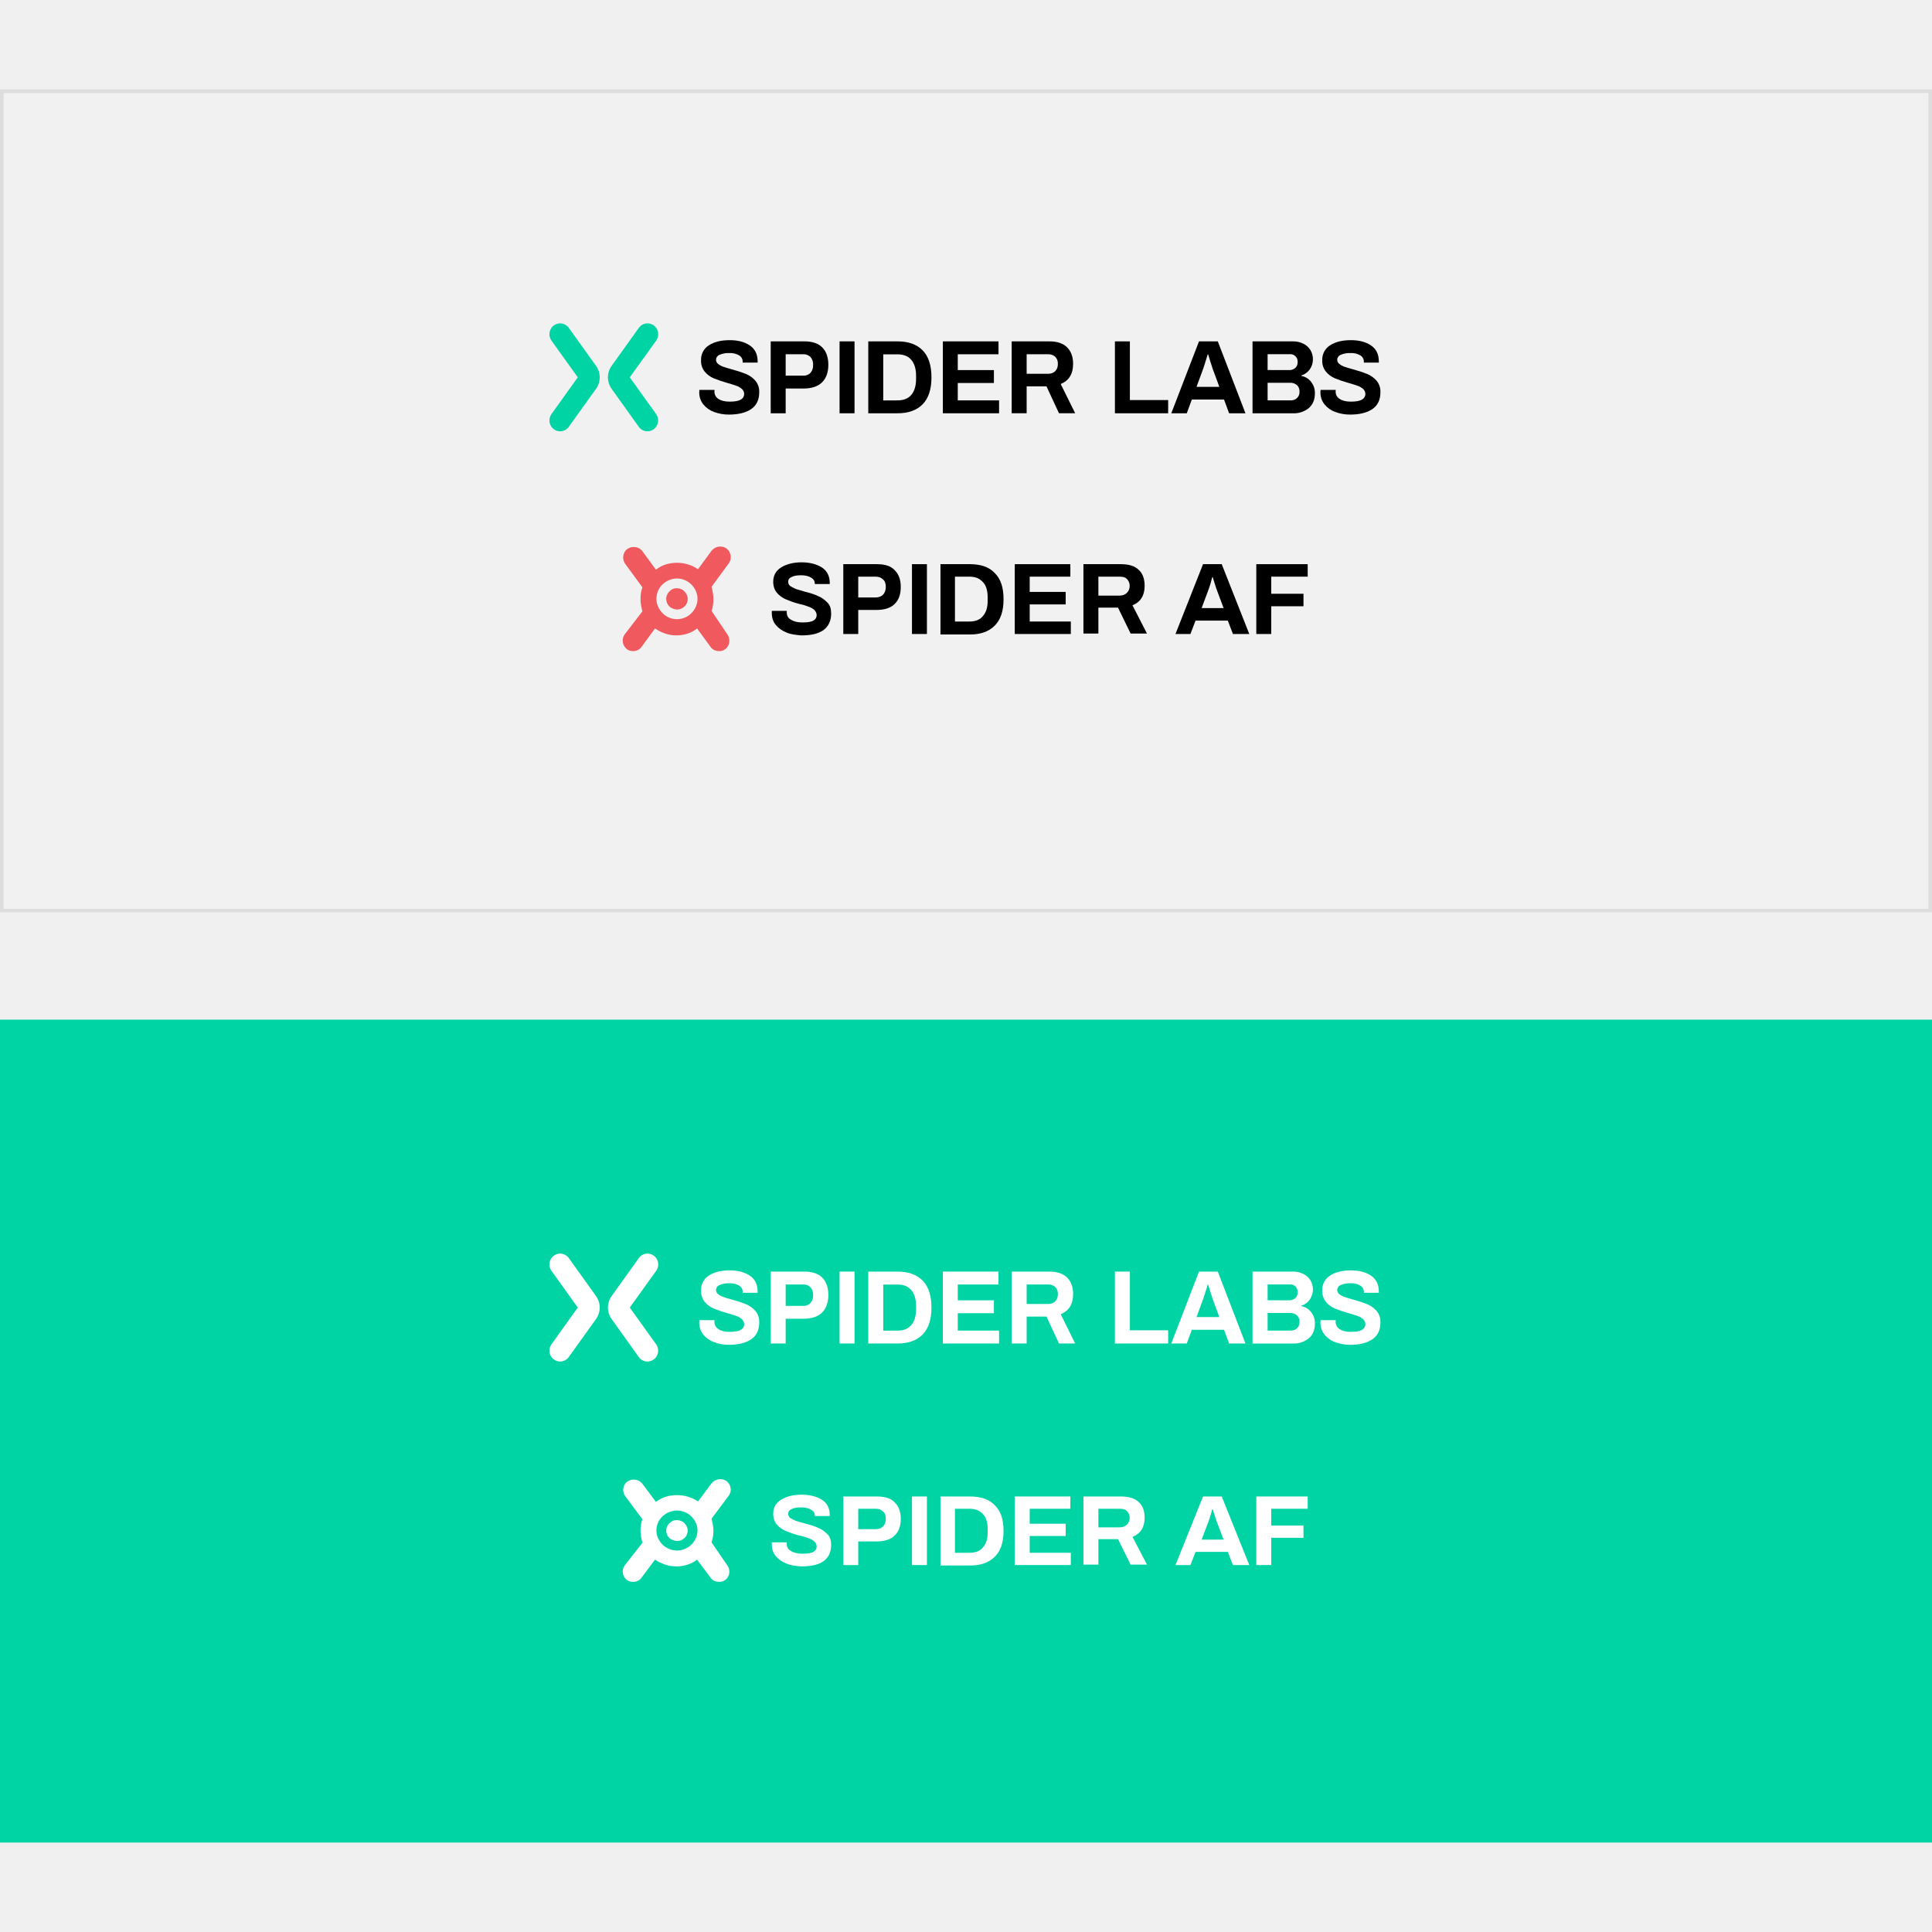
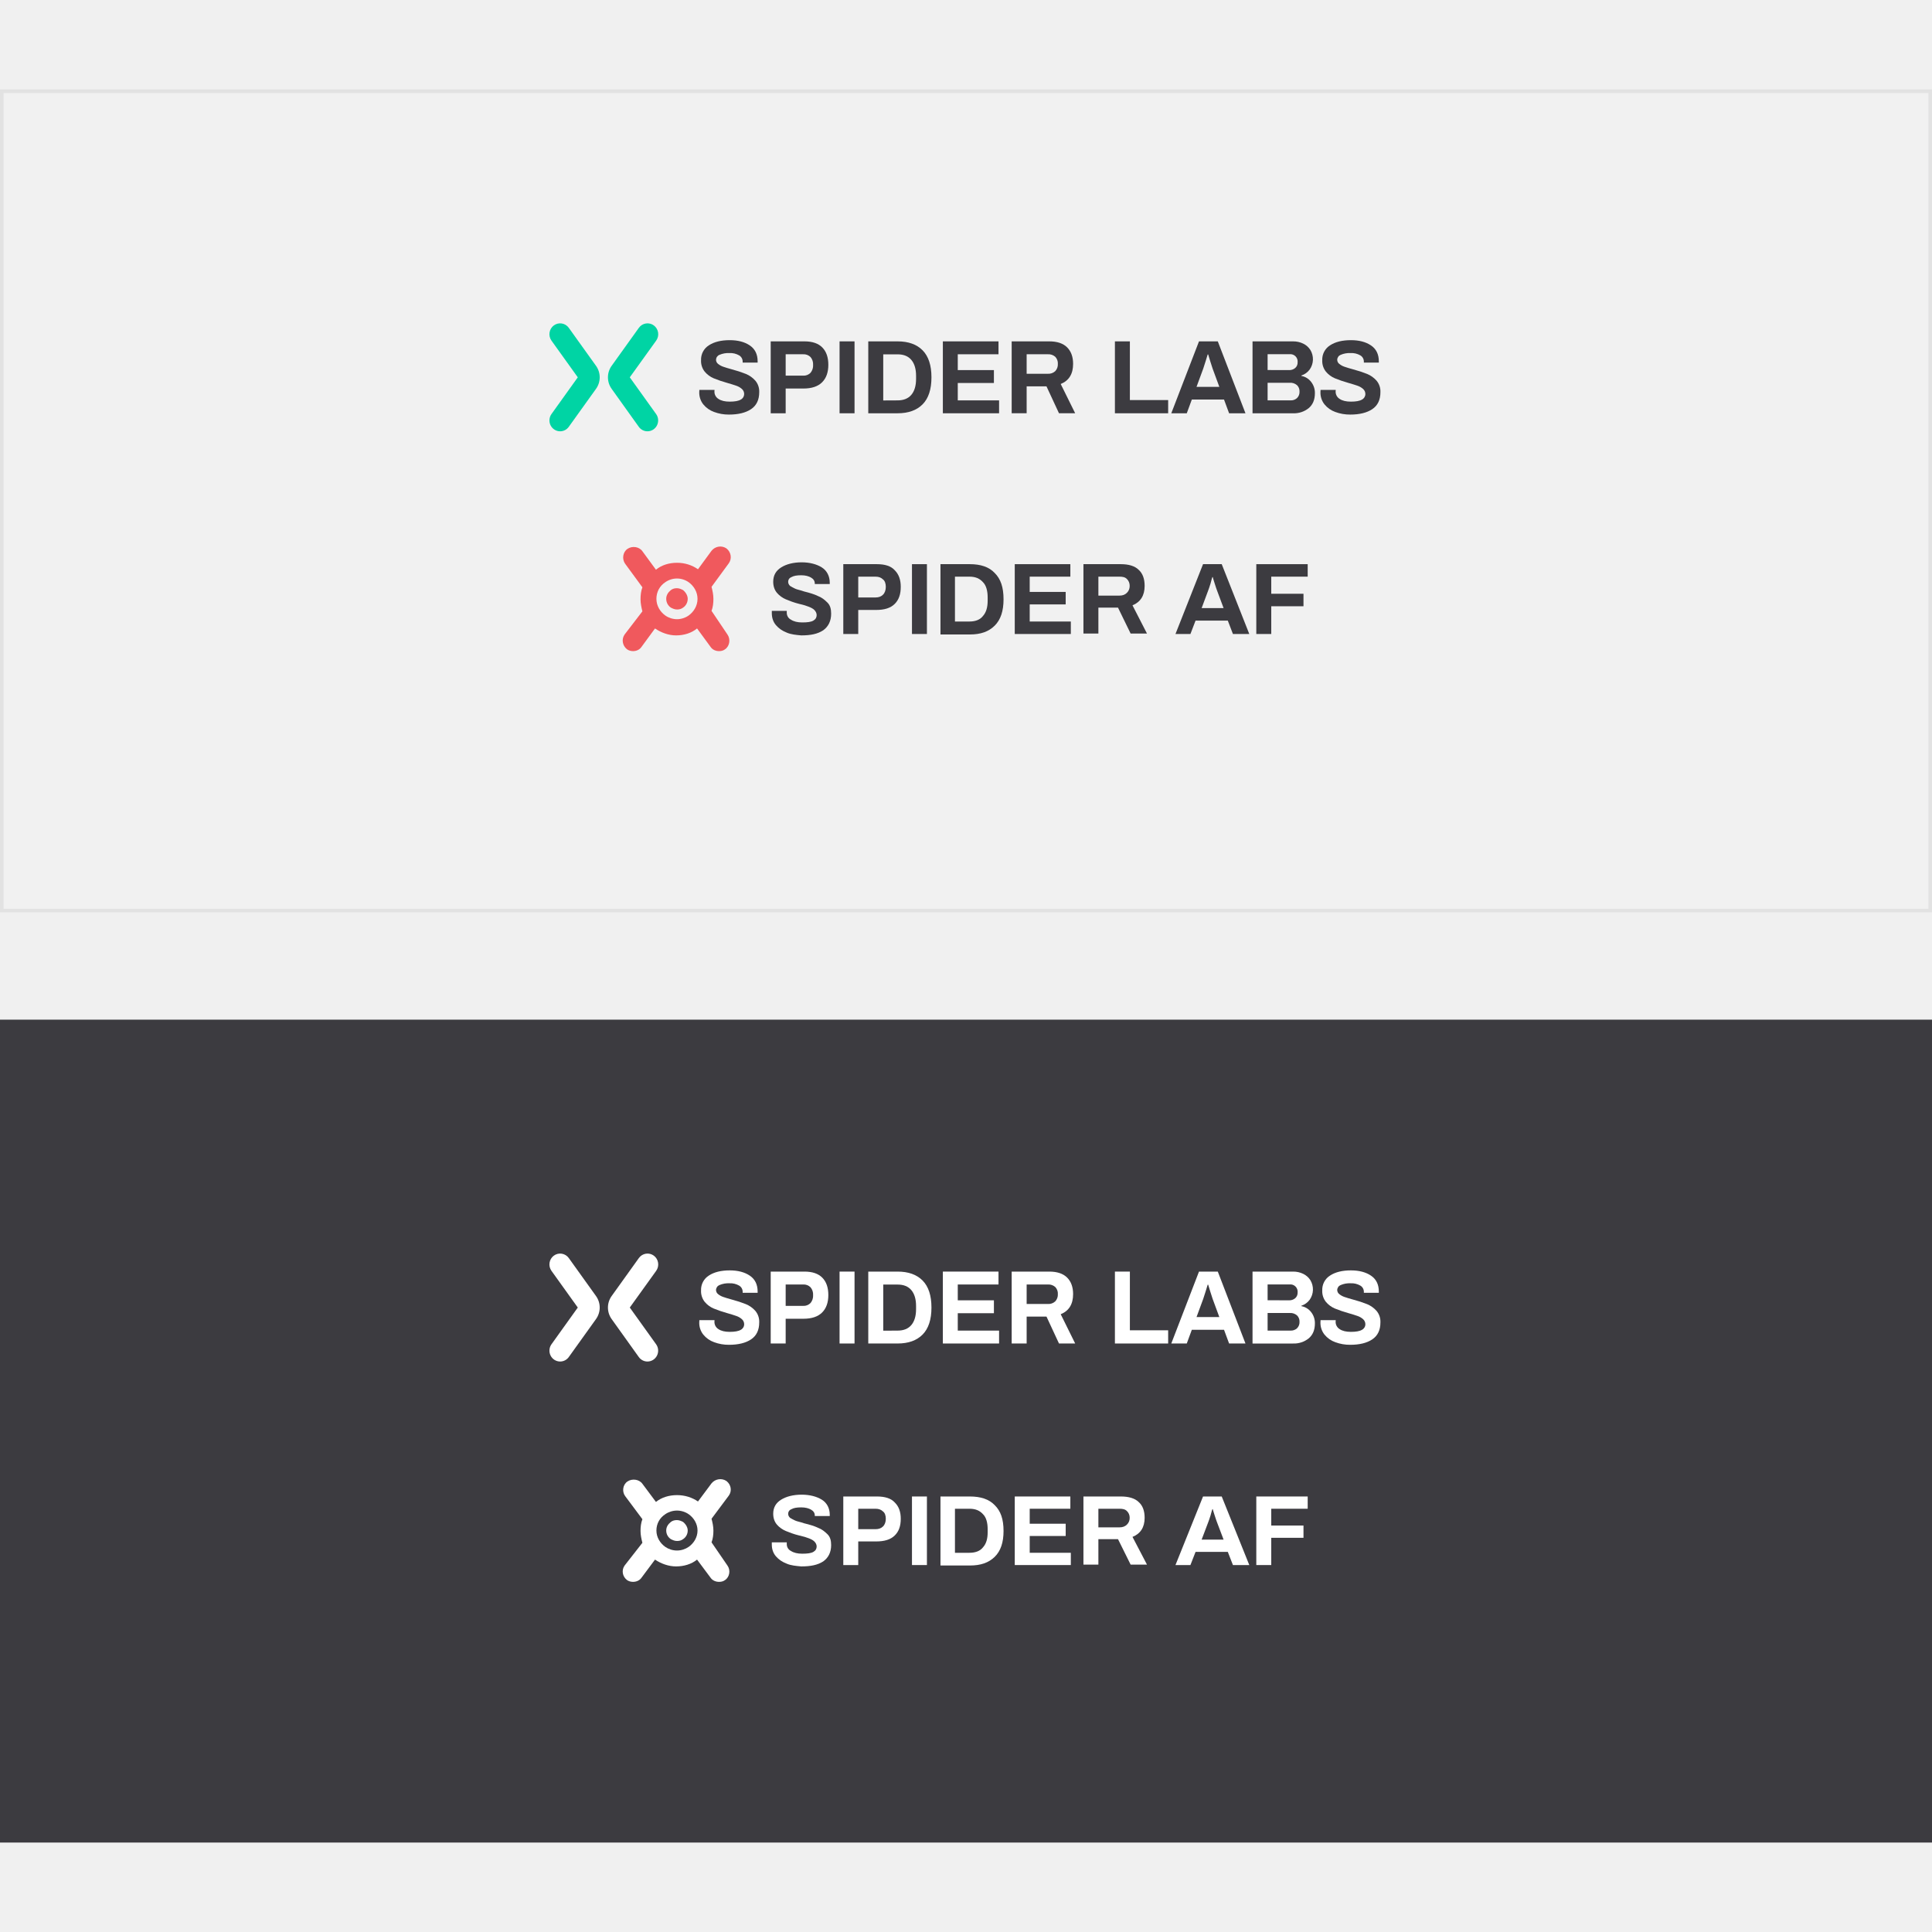
<svg xmlns="http://www.w3.org/2000/svg" width="540" height="540" viewBox="0 0 540 540" fill="none">
-   <rect y="285" width="540" height="230" fill="#00D4A4" />
+   <rect y="285" width="540" height="230" fill="#3C3B40" />
  <path d="M198.879 431.09C199.27 430.075 199.401 428.933 199.401 427.791C199.401 426.648 199.14 425.506 198.879 424.491L203.71 418.018C204.624 416.749 204.363 414.972 203.057 413.957C201.751 413.069 199.923 413.322 198.879 414.592L195.092 419.668C193.394 418.526 191.435 417.891 189.215 417.891C186.995 417.891 184.906 418.526 183.339 419.795L179.552 414.718C178.638 413.449 176.679 413.195 175.373 414.084C174.068 414.972 173.806 416.876 174.721 418.145L179.552 424.618C179.16 425.633 179.03 426.775 179.03 427.918C179.03 429.06 179.291 430.202 179.552 431.217L174.59 437.563C173.676 438.832 173.937 440.609 175.243 441.624C175.765 442.005 176.418 442.132 176.94 442.132C177.855 442.132 178.769 441.751 179.291 440.99L183.078 435.913C184.776 437.055 186.865 437.817 188.954 437.817C191.174 437.817 193.263 437.182 194.83 435.913L198.617 440.99C199.14 441.751 200.054 442.132 200.968 442.132C201.621 442.132 202.143 442.005 202.665 441.624C203.971 440.736 204.232 438.832 203.318 437.563L198.879 431.09ZM192.48 432.36C191.566 432.994 190.391 433.375 189.215 433.375C188.04 433.375 186.865 432.994 185.951 432.36C184.514 431.344 183.47 429.694 183.47 427.791C183.47 425.887 184.384 424.237 185.951 423.222C186.865 422.587 188.04 422.206 189.215 422.206C190.391 422.206 191.566 422.587 192.48 423.222C193.916 424.237 194.961 425.887 194.961 427.791C194.961 429.694 193.916 431.344 192.48 432.36Z" fill="white" />
  <path d="M192.219 427.791C192.219 428.806 191.696 429.694 190.913 430.202C190.391 430.583 189.868 430.71 189.215 430.71C188.562 430.71 188.04 430.456 187.518 430.202C186.734 429.694 186.212 428.806 186.212 427.791C186.212 426.775 186.734 426.014 187.518 425.379C188.04 424.998 188.562 424.872 189.215 424.872C189.868 424.872 190.391 425.125 190.913 425.379C191.696 426.014 192.219 426.902 192.219 427.791Z" fill="white" />
  <path d="M219.903 437.055C218.597 436.548 217.683 435.913 216.899 435.025C216.116 434.136 215.724 432.994 215.724 431.725V431.09H219.903V431.598C219.903 432.36 220.295 433.121 221.078 433.502C221.862 434.009 222.906 434.263 224.212 434.263C225.648 434.263 226.693 434.136 227.346 433.756C227.999 433.375 228.26 432.867 228.26 432.233C228.26 431.725 227.999 431.217 227.607 430.837C227.215 430.456 226.693 430.202 226.04 429.948C225.387 429.694 224.604 429.441 223.429 429.187C221.862 428.806 220.556 428.298 219.642 427.918C218.728 427.537 217.813 426.902 217.161 426.141C216.508 425.379 216.116 424.364 216.116 423.095C216.116 421.318 216.899 420.049 218.336 419.16C219.772 418.272 221.731 417.764 224.081 417.764C226.301 417.764 228.26 418.272 229.697 419.16C231.133 420.049 231.917 421.572 231.917 423.349V423.729H227.738V423.602C227.738 422.841 227.346 422.333 226.693 421.953C226.04 421.572 225.126 421.318 223.951 421.318C222.776 421.318 221.862 421.445 221.209 421.826C220.556 422.079 220.295 422.587 220.295 423.095C220.295 423.476 220.425 423.856 220.817 424.237C221.209 424.491 221.731 424.745 222.253 424.999C222.776 425.252 223.69 425.379 224.734 425.76C226.301 426.141 227.607 426.521 228.652 427.029C229.697 427.41 230.48 428.044 231.264 428.806C232.047 429.567 232.308 430.583 232.308 431.852C232.308 433.883 231.525 435.405 230.088 436.421C228.521 437.436 226.563 437.817 223.951 437.817C222.514 437.69 221.078 437.563 219.903 437.055Z" fill="white" />
-   <path d="M235.703 418.272H245.105C247.325 418.272 249.023 418.78 250.067 419.922C251.243 421.064 251.765 422.587 251.765 424.491C251.765 426.522 251.243 428.044 250.067 429.187C248.892 430.329 247.194 430.837 244.844 430.837H239.882V437.436H235.703V418.272V418.272ZM244.713 427.41C245.627 427.41 246.28 427.156 246.803 426.648C247.325 426.141 247.586 425.379 247.586 424.491C247.586 423.602 247.325 422.841 246.803 422.46C246.28 421.953 245.627 421.699 244.713 421.699H239.882V427.41H244.713Z" fill="white" />
+   <path d="M235.703 418.272H245.105C247.325 418.272 249.023 418.78 250.067 419.922C251.243 421.064 251.765 422.587 251.765 424.491C251.765 426.522 251.243 428.044 250.067 429.187C248.892 430.329 247.194 430.837 244.844 430.837H239.882V437.436H235.703V418.272ZM244.713 427.41C245.627 427.41 246.28 427.156 246.803 426.648C247.325 426.141 247.586 425.379 247.586 424.491C247.586 423.602 247.325 422.841 246.803 422.46C246.28 421.953 245.627 421.699 244.713 421.699H239.882V427.41H244.713Z" fill="white" />
  <path d="M254.899 418.272H259.078V437.436H254.899V418.272Z" fill="white" />
  <path d="M262.865 418.272H271.092C274.095 418.272 276.445 419.034 278.012 420.683C279.71 422.333 280.494 424.618 280.494 427.918C280.494 431.09 279.71 433.502 278.012 435.152C276.315 436.802 274.095 437.563 271.092 437.563H262.865V418.272ZM270.961 434.009C272.659 434.009 273.964 433.502 274.748 432.486C275.662 431.471 276.054 430.075 276.054 428.298V427.41C276.054 425.633 275.662 424.11 274.748 423.222C273.834 422.206 272.659 421.699 270.961 421.699H266.913V434.009H270.961Z" fill="white" />
  <path d="M283.628 418.272H299.167V421.699H287.807V425.887H297.862V429.314H287.807V434.009H299.298V437.436H283.628V418.272Z" fill="white" />
-   <path d="M302.824 418.272H313.27C315.49 418.272 317.188 418.78 318.233 419.795C319.408 420.81 319.93 422.333 319.93 424.237C319.93 426.902 318.755 428.679 316.535 429.567L320.583 437.309H316.013L312.487 430.202H307.002V437.309H302.824V418.272V418.272ZM312.879 426.902C313.793 426.902 314.446 426.648 314.968 426.141C315.49 425.633 315.751 424.999 315.751 424.237C315.751 423.476 315.49 422.841 314.968 422.333C314.446 421.826 313.793 421.699 312.879 421.699H307.002V426.902H312.879Z" fill="white" />
+   <path d="M302.824 418.272H313.27C315.49 418.272 317.188 418.78 318.233 419.795C319.408 420.81 319.93 422.333 319.93 424.237C319.93 426.902 318.755 428.679 316.535 429.567L320.583 437.309H316.013L312.487 430.202H307.002V437.309H302.824V418.272ZM312.879 426.902C313.793 426.902 314.446 426.648 314.968 426.141C315.49 425.633 315.752 424.999 315.752 424.237C315.752 423.476 315.49 422.841 314.968 422.333C314.446 421.826 313.793 421.699 312.879 421.699H307.002V426.902H312.879Z" fill="white" />
  <path d="M336.253 418.272H341.476L349.181 437.436H344.61L343.174 433.756H334.163L332.727 437.436H328.548L336.253 418.272ZM341.998 430.329L340.17 425.506C340.04 425.125 339.779 424.491 339.517 423.602C339.256 422.714 338.995 422.08 338.995 421.826H338.864C338.734 422.08 338.603 422.714 338.342 423.602C338.081 424.491 337.82 425.125 337.689 425.506L335.861 430.329H341.998Z" fill="white" />
  <path d="M351.27 418.272H365.504V421.699H355.318V426.395H364.329V429.821H355.318V437.436H351.14V418.272H351.27Z" fill="white" />
  <g clip-path="url(#clip0)">
-     <path d="M156.556 380.548C156.005 380.548 155.464 380.392 154.994 380.099C154.524 379.806 154.142 379.387 153.892 378.887C153.642 378.388 153.533 377.829 153.577 377.27C153.621 376.712 153.816 376.177 154.141 375.724L161.494 365.463L154.137 355.201C153.67 354.55 153.477 353.737 153.6 352.941C153.724 352.145 154.154 351.432 154.795 350.958C155.437 350.484 156.238 350.288 157.022 350.413C157.806 350.538 158.509 350.975 158.976 351.626L166.583 362.243C167.257 363.178 167.62 364.306 167.62 365.465C167.62 366.623 167.257 367.752 166.583 368.687L158.976 379.299C158.698 379.687 158.334 380.002 157.914 380.219C157.493 380.436 157.028 380.549 156.556 380.548V380.548Z" fill="white" />
+     <path d="M156.556 380.548C156.005 380.548 155.464 380.392 154.994 380.099C154.524 379.806 154.142 379.387 153.892 378.887C153.642 378.388 153.533 377.829 153.577 377.27C153.621 376.712 153.816 376.177 154.141 375.724L161.494 365.463L154.137 355.201C153.67 354.55 153.477 353.737 153.6 352.941C153.724 352.145 154.154 351.432 154.795 350.958C155.437 350.484 156.238 350.288 157.022 350.413C157.806 350.538 158.509 350.975 158.976 351.626L166.583 362.243C167.257 363.178 167.62 364.306 167.62 365.465C167.62 366.623 167.257 367.752 166.583 368.687L158.976 379.299C158.698 379.687 158.334 380.002 157.914 380.219C157.493 380.436 157.028 380.549 156.556 380.548Z" fill="white" />
    <path d="M180.969 380.548C180.496 380.55 180.029 380.437 179.608 380.219C179.187 380.001 178.822 379.684 178.545 379.296L170.958 368.687C170.285 367.752 169.921 366.624 169.921 365.465C169.921 364.307 170.285 363.178 170.958 362.243L178.566 351.626C179.033 350.975 179.736 350.539 180.519 350.413C181.303 350.288 182.104 350.484 182.746 350.958C183.388 351.432 183.817 352.146 183.941 352.941C184.064 353.737 183.871 354.55 183.404 355.201L176.027 365.463L183.384 375.725C183.708 376.177 183.904 376.712 183.947 377.271C183.991 377.829 183.882 378.389 183.632 378.888C183.382 379.387 183.001 379.806 182.531 380.1C182.061 380.393 181.52 380.548 180.969 380.548Z" fill="white" />
-     <path d="M199.586 375.144C198.41 374.728 197.368 373.994 196.571 373.022C195.81 372.06 195.411 370.856 195.443 369.623L195.472 368.98H199.714L199.685 369.447C199.679 369.86 199.78 370.266 199.978 370.626C200.176 370.986 200.464 371.287 200.813 371.498C201.561 372.008 202.61 372.258 203.956 372.258C205.379 372.258 206.425 372.07 207.046 371.686C207.329 371.545 207.568 371.326 207.736 371.055C207.904 370.783 207.994 370.47 207.996 370.149C208.001 369.881 207.948 369.614 207.841 369.369C207.734 369.124 207.575 368.905 207.375 368.729C206.922 368.323 206.393 368.015 205.82 367.823C205.194 367.597 204.33 367.33 203.236 367.017C201.952 366.66 200.69 366.23 199.455 365.726C198.503 365.32 197.657 364.693 196.986 363.897C196.262 362.994 195.891 361.852 195.945 360.689C195.911 359.858 196.097 359.032 196.484 358.297C196.87 357.563 197.443 356.947 198.142 356.513C199.602 355.555 201.543 355.076 203.968 355.076C206.259 355.076 208.129 355.569 209.58 356.555C211.031 357.54 211.758 359.02 211.761 360.994V361.345H207.577V361.082C207.581 360.725 207.491 360.374 207.316 360.065C207.14 359.755 206.887 359.499 206.581 359.324C205.759 358.854 204.823 358.631 203.882 358.68C202.928 358.632 201.976 358.801 201.096 359.177C200.819 359.285 200.58 359.473 200.408 359.718C200.236 359.964 200.139 360.255 200.13 360.556C200.132 360.781 200.185 361.003 200.286 361.203C200.386 361.404 200.531 361.578 200.71 361.713C201.14 362.06 201.627 362.327 202.15 362.502C202.73 362.707 203.544 362.957 204.618 363.25C205.936 363.595 207.231 364.02 208.498 364.523C209.495 364.936 210.388 365.571 211.111 366.382C211.866 367.277 212.257 368.429 212.205 369.606C212.205 371.753 211.451 373.334 209.942 374.351C208.434 375.367 206.37 375.875 203.75 375.875C202.33 375.888 200.92 375.641 199.586 375.144V375.144Z" fill="white" />
+     <path d="M199.586 375.144C198.41 374.728 197.368 373.994 196.571 373.022C195.81 372.06 195.411 370.856 195.443 369.623L195.472 368.98H199.714L199.685 369.447C199.679 369.86 199.78 370.266 199.978 370.626C200.176 370.986 200.464 371.287 200.813 371.498C201.561 372.008 202.61 372.258 203.956 372.258C205.379 372.258 206.425 372.07 207.046 371.686C207.329 371.545 207.568 371.326 207.736 371.055C207.904 370.783 207.994 370.47 207.996 370.149C208.001 369.881 207.948 369.614 207.841 369.369C207.734 369.124 207.575 368.905 207.375 368.729C206.922 368.323 206.393 368.015 205.82 367.823C205.194 367.597 204.33 367.33 203.236 367.017C201.952 366.66 200.69 366.23 199.455 365.726C198.503 365.32 197.657 364.693 196.986 363.897C196.262 362.994 195.891 361.852 195.945 360.689C195.911 359.858 196.097 359.032 196.484 358.297C196.87 357.563 197.443 356.947 198.142 356.513C199.602 355.555 201.543 355.076 203.968 355.076C206.259 355.076 208.129 355.569 209.58 356.555C211.031 357.54 211.758 359.02 211.761 360.994V361.345H207.577V361.082C207.581 360.725 207.491 360.374 207.316 360.065C207.14 359.755 206.887 359.499 206.581 359.324C205.759 358.854 204.823 358.631 203.882 358.68C202.928 358.632 201.976 358.801 201.096 359.177C200.819 359.285 200.58 359.473 200.408 359.718C200.236 359.964 200.139 360.255 200.13 360.556C200.132 360.781 200.185 361.003 200.286 361.203C200.386 361.404 200.531 361.578 200.71 361.713C201.14 362.06 201.627 362.327 202.15 362.502C202.73 362.707 203.544 362.957 204.618 363.25C205.936 363.595 207.231 364.02 208.498 364.523C209.495 364.936 210.388 365.571 211.111 366.382C211.866 367.277 212.257 368.429 212.205 369.606C212.205 371.753 211.451 373.334 209.942 374.351C208.434 375.367 206.37 375.875 203.75 375.875C202.33 375.888 200.92 375.641 199.586 375.144Z" fill="white" />
    <path d="M373.213 375.144C372.037 374.728 370.995 373.994 370.198 373.022C369.437 372.06 369.038 370.856 369.07 369.623L369.099 368.98H373.341L373.312 369.447C373.306 369.86 373.407 370.266 373.605 370.626C373.803 370.986 374.091 371.287 374.439 371.498C375.188 372.008 376.237 372.258 377.583 372.258C379.006 372.258 380.051 372.07 380.673 371.686C380.956 371.545 381.195 371.326 381.363 371.055C381.531 370.783 381.621 370.47 381.623 370.149C381.628 369.881 381.575 369.614 381.468 369.369C381.361 369.124 381.202 368.905 381.002 368.729C380.549 368.323 380.02 368.015 379.447 367.823C378.821 367.597 377.957 367.33 376.863 367.017C375.579 366.66 374.317 366.23 373.082 365.726C372.13 365.32 371.284 364.693 370.613 363.897C369.889 362.994 369.518 361.852 369.572 360.689C369.538 359.858 369.724 359.032 370.11 358.297C370.497 357.563 371.069 356.947 371.769 356.513C373.231 355.555 375.173 355.076 377.595 355.076C379.885 355.076 381.756 355.569 383.207 356.555C384.658 357.54 385.385 359.02 385.388 360.994V361.345H381.203V361.082C381.208 360.725 381.118 360.374 380.943 360.065C380.767 359.755 380.514 359.499 380.208 359.324C379.386 358.854 378.45 358.631 377.509 358.68C376.555 358.632 375.603 358.801 374.723 359.177C374.446 359.285 374.207 359.473 374.035 359.718C373.863 359.964 373.766 360.255 373.756 360.556C373.759 360.781 373.812 361.003 373.913 361.203C374.013 361.404 374.158 361.578 374.337 361.713C374.767 362.06 375.254 362.327 375.777 362.502C376.357 362.707 377.171 362.957 378.245 363.25C379.562 363.595 380.858 364.02 382.125 364.523C383.122 364.936 384.015 365.571 384.738 366.382C385.492 367.277 385.884 368.429 385.832 369.606C385.832 371.753 385.078 373.334 383.569 374.351C382.061 375.367 380.003 375.875 377.398 375.875C375.971 375.891 374.553 375.643 373.213 375.144Z" fill="white" />
    <path d="M215.414 355.414H224.857C227.07 355.414 228.735 355.987 229.851 357.131C230.968 358.275 231.525 359.89 231.522 361.976C231.522 364.069 230.94 365.696 229.777 366.854C228.614 368.012 226.878 368.593 224.569 368.595H219.598V375.512H215.414V355.414ZM224.466 364.995C224.848 365.021 225.231 364.964 225.589 364.827C225.948 364.69 226.273 364.477 226.544 364.202C227.057 363.582 227.315 362.784 227.264 361.976C227.313 361.181 227.054 360.399 226.544 359.796C226.27 359.525 225.944 359.317 225.586 359.183C225.228 359.049 224.846 358.993 224.466 359.019H219.598V364.995H224.466Z" fill="white" />
    <path d="M234.661 355.414H238.845V375.512H234.661V355.414Z" fill="white" />
    <path d="M242.685 355.414H250.88C253.898 355.414 256.229 356.25 257.875 357.92C259.521 359.591 260.344 362.105 260.344 365.463C260.344 368.821 259.521 371.335 257.875 373.006C256.229 374.676 253.898 375.512 250.88 375.512H242.685V355.414ZM250.88 371.907C252.573 371.907 253.857 371.385 254.732 370.341C255.606 369.297 256.044 367.817 256.044 365.902V365.045C256.044 363.133 255.606 361.653 254.732 360.606C253.857 359.559 252.573 359.037 250.88 359.04H246.869V371.928L250.88 371.907Z" fill="white" />
    <path d="M263.532 355.414H279.085V359.019H267.7V363.442H277.801V367.046H267.7V371.907H279.245V375.512H263.532V355.414Z" fill="white" />
    <path d="M282.767 355.414H293.271C295.482 355.414 297.146 355.971 298.262 357.085C299.378 358.199 299.936 359.738 299.936 361.704C299.936 364.519 298.782 366.394 296.472 367.33L300.512 375.503H295.987L292.494 367.986H286.951V375.503H282.767V355.414ZM292.893 364.469C293.266 364.492 293.641 364.439 293.994 364.312C294.348 364.186 294.672 363.989 294.95 363.734C295.199 363.464 295.392 363.146 295.516 362.799C295.641 362.451 295.694 362.082 295.674 361.713C295.696 361.348 295.643 360.982 295.518 360.639C295.393 360.296 295.2 359.983 294.95 359.72C294.38 359.223 293.642 358.971 292.893 359.019H286.951V364.469H292.893Z" fill="white" />
    <path d="M311.621 355.414H315.805V371.82H326.503V375.512H311.621V355.414Z" fill="white" />
    <path d="M335.123 355.414H340.377L348.112 375.512H343.537L342.117 371.673H333.119L331.708 375.512H327.379L335.123 355.414ZM340.809 368.128L338.933 363.032C338.779 362.623 338.558 361.939 338.27 360.982L337.694 359.077H337.55C337.451 359.392 337.258 360.027 336.97 360.982C336.682 361.937 336.461 362.62 336.308 363.032L334.431 368.128H340.809Z" fill="white" />
    <path d="M350.086 355.414H361.43C362.407 355.402 363.374 355.618 364.256 356.045C365.067 356.434 365.756 357.042 366.248 357.803C366.751 358.634 367.002 359.597 366.969 360.572C366.936 361.546 366.621 362.489 366.063 363.283C365.476 364.07 364.664 364.654 363.738 364.954V365.07C364.819 365.266 365.791 365.861 366.466 366.741C367.168 367.634 367.541 368.748 367.519 369.89C367.519 371.708 366.946 373.1 365.799 374.067C364.561 375.065 363.01 375.579 361.43 375.516H350.086V355.414ZM360.245 363.442C360.896 363.483 361.537 363.268 362.035 362.84C362.249 362.646 362.419 362.406 362.532 362.137C362.645 361.869 362.698 361.578 362.689 361.287C362.724 360.981 362.69 360.671 362.591 360.379C362.493 360.088 362.331 359.823 362.117 359.604C361.904 359.385 361.645 359.217 361.36 359.113C361.074 359.008 360.769 358.971 360.467 359.002H354.3V363.425L360.245 363.442ZM360.739 371.907C361.393 371.935 362.033 371.705 362.524 371.264C362.764 371.025 362.951 370.737 363.071 370.418C363.191 370.1 363.241 369.759 363.22 369.418C363.232 369.092 363.177 368.767 363.057 368.464C362.937 368.161 362.756 367.887 362.524 367.66C361.963 367.177 361.238 366.935 360.504 366.987H354.3V371.907H360.739Z" fill="white" />
  </g>
-   <rect opacity="0.08" x="0.5" y="25.5" width="539" height="229" fill="white" stroke="black" />
+   <rect opacity="0.08" x="0.5" y="25.5" width="539" height="229" fill="white" stroke="#3C3B40" />
  <path d="M198.879 170.743C199.27 169.708 199.401 168.545 199.401 167.382C199.401 166.218 199.14 165.055 198.879 164.021L203.71 157.428C204.624 156.136 204.363 154.326 203.057 153.292C201.751 152.387 199.923 152.646 198.879 153.938L195.092 159.109C193.394 157.945 191.435 157.299 189.215 157.299C186.995 157.299 184.906 157.945 183.339 159.238L179.552 154.067C178.638 152.775 176.679 152.516 175.373 153.421C174.068 154.326 173.806 156.265 174.721 157.558L179.552 164.15C179.16 165.184 179.03 166.348 179.03 167.511C179.03 168.674 179.291 169.838 179.552 170.872L174.59 177.335C173.676 178.628 173.937 180.437 175.243 181.472C175.765 181.859 176.418 181.989 176.94 181.989C177.855 181.989 178.769 181.601 179.291 180.825L183.078 175.655C184.776 176.818 186.865 177.594 188.954 177.594C191.174 177.594 193.263 176.947 194.83 175.655L198.617 180.825C199.14 181.601 200.054 181.989 200.968 181.989C201.621 181.989 202.143 181.859 202.665 181.472C203.971 180.567 204.232 178.628 203.318 177.335L198.879 170.743ZM192.48 172.035C191.566 172.682 190.391 173.069 189.215 173.069C188.04 173.069 186.865 172.682 185.951 172.035C184.514 171.001 183.47 169.321 183.47 167.382C183.47 165.443 184.384 163.762 185.951 162.728C186.865 162.082 188.04 161.694 189.215 161.694C190.391 161.694 191.566 162.082 192.48 162.728C193.916 163.762 194.961 165.443 194.961 167.382C194.961 169.321 193.916 171.001 192.48 172.035Z" fill="#F0595D" />
  <path d="M192.219 167.382C192.219 168.416 191.696 169.321 190.913 169.838C190.391 170.225 189.868 170.355 189.215 170.355C188.562 170.355 188.04 170.096 187.518 169.838C186.734 169.321 186.212 168.416 186.212 167.382C186.212 166.348 186.734 165.572 187.518 164.926C188.04 164.538 188.562 164.409 189.215 164.409C189.868 164.409 190.391 164.667 190.913 164.926C191.696 165.572 192.219 166.477 192.219 167.382Z" fill="#F0595D" />
-   <path d="M219.903 176.818C218.597 176.301 217.683 175.655 216.899 174.75C216.116 173.845 215.724 172.682 215.724 171.389V170.743H219.903V171.26C219.903 172.035 220.295 172.811 221.078 173.199C221.862 173.716 222.906 173.974 224.212 173.974C225.648 173.974 226.693 173.845 227.346 173.457C227.999 173.069 228.26 172.552 228.26 171.906C228.26 171.389 227.999 170.872 227.607 170.484C227.215 170.096 226.693 169.838 226.04 169.579C225.387 169.321 224.604 169.062 223.429 168.804C221.862 168.416 220.556 167.899 219.642 167.511C218.728 167.123 217.813 166.477 217.161 165.701C216.508 164.926 216.116 163.892 216.116 162.599C216.116 160.789 216.899 159.497 218.336 158.592C219.772 157.687 221.731 157.17 224.081 157.17C226.301 157.17 228.26 157.687 229.697 158.592C231.133 159.497 231.917 161.048 231.917 162.857V163.245H227.738V163.116C227.738 162.34 227.346 161.823 226.693 161.436C226.04 161.048 225.126 160.789 223.951 160.789C222.776 160.789 221.862 160.918 221.209 161.306C220.556 161.565 220.295 162.082 220.295 162.599C220.295 162.987 220.425 163.374 220.817 163.762C221.209 164.021 221.731 164.279 222.253 164.538C222.776 164.796 223.69 164.926 224.734 165.313C226.301 165.701 227.607 166.089 228.652 166.606C229.697 166.994 230.48 167.64 231.264 168.416C232.047 169.191 232.308 170.226 232.308 171.518C232.308 173.586 231.525 175.138 230.088 176.172C228.521 177.206 226.563 177.594 223.951 177.594C222.514 177.464 221.078 177.335 219.903 176.818Z" fill="black" />
-   <path d="M235.703 157.687H245.105C247.325 157.687 249.023 158.204 250.067 159.367C251.243 160.531 251.765 162.082 251.765 164.021C251.765 166.089 251.243 167.64 250.067 168.804C248.892 169.967 247.194 170.484 244.844 170.484H239.882V177.206H235.703V157.687V157.687ZM244.713 166.994C245.627 166.994 246.28 166.735 246.803 166.218C247.325 165.701 247.586 164.926 247.586 164.021C247.586 163.116 247.325 162.34 246.803 161.953C246.28 161.436 245.627 161.177 244.713 161.177H239.882V166.994H244.713Z" fill="black" />
-   <path d="M254.899 157.687H259.078V177.206H254.899V157.687Z" fill="black" />
-   <path d="M262.865 157.687H271.092C274.095 157.687 276.445 158.462 278.012 160.143C279.71 161.823 280.494 164.15 280.494 167.511C280.494 170.743 279.71 173.199 278.012 174.879C276.315 176.56 274.095 177.335 271.092 177.335H262.865V157.687ZM270.961 173.716C272.659 173.716 273.964 173.199 274.748 172.165C275.662 171.13 276.054 169.708 276.054 167.899V166.994C276.054 165.184 275.662 163.633 274.748 162.728C273.834 161.694 272.659 161.177 270.961 161.177H266.913V173.716H270.961Z" fill="black" />
-   <path d="M283.627 157.687H299.167V161.177H287.806V165.443H297.861V168.933H287.806V173.716H299.298V177.206H283.627V157.687Z" fill="black" />
-   <path d="M302.824 157.687H313.27C315.49 157.687 317.188 158.204 318.233 159.238C319.408 160.272 319.93 161.823 319.93 163.762C319.93 166.477 318.755 168.287 316.535 169.191L320.583 177.077H316.013L312.487 169.838H307.002V177.077H302.824V157.687V157.687ZM312.879 166.477C313.793 166.477 314.446 166.218 314.968 165.701C315.49 165.184 315.751 164.538 315.751 163.762C315.751 162.987 315.49 162.34 314.968 161.823C314.446 161.306 313.793 161.177 312.879 161.177H307.002V166.477H312.879Z" fill="black" />
-   <path d="M336.253 157.687H341.476L349.181 177.206H344.61L343.174 173.457H334.163L332.727 177.206H328.548L336.253 157.687ZM341.998 169.967L340.17 165.055C340.04 164.667 339.779 164.021 339.517 163.116C339.256 162.211 338.995 161.565 338.995 161.306H338.864C338.734 161.565 338.603 162.211 338.342 163.116C338.081 164.021 337.82 164.667 337.689 165.055L335.861 169.967H341.998Z" fill="black" />
-   <path d="M351.27 157.687H365.504V161.177H355.318V165.96H364.329V169.45H355.318V177.206H351.14V157.687H351.27Z" fill="black" />
+   <path d="M219.903 176.818C218.597 176.301 217.683 175.655 216.899 174.75C216.116 173.845 215.724 172.682 215.724 171.389V170.743H219.903V171.26C219.903 172.035 220.295 172.811 221.078 173.199C221.862 173.716 222.906 173.974 224.212 173.974C225.648 173.974 226.693 173.845 227.346 173.457C227.999 173.069 228.26 172.552 228.26 171.906C228.26 171.389 227.999 170.872 227.607 170.484C227.215 170.096 226.693 169.838 226.04 169.579C225.387 169.321 224.604 169.062 223.429 168.804C221.862 168.416 220.556 167.899 219.642 167.511C218.728 167.123 217.813 166.477 217.161 165.701C216.508 164.926 216.116 163.892 216.116 162.599C216.116 160.789 216.899 159.497 218.336 158.592C219.772 157.687 221.731 157.17 224.081 157.17C226.301 157.17 228.26 157.687 229.697 158.592C231.133 159.497 231.917 161.048 231.917 162.857V163.245H227.738V163.116C227.738 162.34 227.346 161.823 226.693 161.436C226.04 161.048 225.126 160.789 223.951 160.789C222.776 160.789 221.862 160.918 221.209 161.306C220.556 161.565 220.295 162.082 220.295 162.599C220.295 162.987 220.425 163.374 220.817 163.762C221.209 164.021 221.731 164.279 222.253 164.538C222.776 164.796 223.69 164.926 224.734 165.313C226.301 165.701 227.607 166.089 228.652 166.606C229.697 166.994 230.48 167.64 231.264 168.416C232.047 169.191 232.308 170.226 232.308 171.518C232.308 173.586 231.525 175.138 230.088 176.172C228.521 177.206 226.563 177.594 223.951 177.594C222.514 177.464 221.078 177.335 219.903 176.818Z" fill="#3C3B40" />
+   <path d="M235.703 157.687H245.105C247.325 157.687 249.023 158.204 250.067 159.367C251.243 160.531 251.765 162.082 251.765 164.021C251.765 166.089 251.243 167.64 250.067 168.804C248.892 169.967 247.194 170.484 244.844 170.484H239.882V177.206H235.703V157.687ZM244.713 166.994C245.627 166.994 246.28 166.735 246.803 166.218C247.325 165.701 247.586 164.926 247.586 164.021C247.586 163.116 247.325 162.34 246.803 161.953C246.28 161.436 245.627 161.177 244.713 161.177H239.882V166.994H244.713Z" fill="#3C3B40" />
+   <path d="M254.899 157.687H259.078V177.206H254.899V157.687Z" fill="#3C3B40" />
+   <path d="M262.865 157.687H271.092C274.095 157.687 276.445 158.462 278.012 160.143C279.71 161.823 280.494 164.15 280.494 167.511C280.494 170.743 279.71 173.199 278.012 174.879C276.315 176.56 274.095 177.335 271.092 177.335H262.865V157.687ZM270.961 173.716C272.659 173.716 273.964 173.199 274.748 172.165C275.662 171.13 276.054 169.708 276.054 167.899V166.994C276.054 165.184 275.662 163.633 274.748 162.728C273.834 161.694 272.659 161.177 270.961 161.177H266.913V173.716H270.961Z" fill="#3C3B40" />
+   <path d="M283.627 157.687H299.167V161.177H287.806V165.443H297.861V168.933H287.806V173.716H299.298V177.206H283.627V157.687Z" fill="#3C3B40" />
+   <path d="M302.824 157.687H313.27C315.49 157.687 317.188 158.204 318.233 159.238C319.408 160.272 319.93 161.823 319.93 163.762C319.93 166.477 318.755 168.287 316.535 169.191L320.583 177.077H316.013L312.487 169.838H307.002V177.077H302.824V157.687ZM312.879 166.477C313.793 166.477 314.446 166.218 314.968 165.701C315.49 165.184 315.752 164.538 315.752 163.762C315.752 162.987 315.49 162.34 314.968 161.823C314.446 161.306 313.793 161.177 312.879 161.177H307.002V166.477H312.879Z" fill="#3C3B40" />
+   <path d="M336.253 157.687H341.476L349.181 177.206H344.61L343.174 173.457H334.163L332.727 177.206H328.548L336.253 157.687ZM341.998 169.967L340.17 165.055C340.04 164.667 339.779 164.021 339.517 163.116C339.256 162.211 338.995 161.565 338.995 161.306H338.864C338.734 161.565 338.603 162.211 338.342 163.116C338.081 164.021 337.82 164.667 337.689 165.055L335.861 169.967H341.998Z" fill="#3C3B40" />
+   <path d="M351.27 157.687H365.504V161.177H355.318V165.96H364.329V169.45H355.318V177.206H351.14V157.687H351.27Z" fill="#3C3B40" />
  <g clip-path="url(#clip1)">
-     <path d="M156.557 120.548C156.005 120.548 155.464 120.392 154.994 120.099C154.524 119.806 154.143 119.387 153.893 118.888C153.643 118.388 153.534 117.829 153.578 117.27C153.622 116.712 153.817 116.177 154.142 115.724L161.494 105.463L154.137 95.201C153.67 94.55 153.477 93.737 153.601 92.941C153.724 92.145 154.154 91.432 154.796 90.958C155.437 90.484 156.238 90.288 157.022 90.413C157.806 90.538 158.509 90.975 158.976 91.626L166.584 102.243C167.257 103.178 167.62 104.306 167.62 105.465C167.62 106.623 167.257 107.752 166.584 108.687L158.976 119.299C158.699 119.687 158.335 120.002 157.914 120.219C157.494 120.436 157.029 120.549 156.557 120.548V120.548Z" fill="#00D4A4" />
+     <path d="M156.557 120.548C156.005 120.548 155.464 120.392 154.994 120.099C154.524 119.806 154.143 119.387 153.893 118.888C153.643 118.388 153.534 117.829 153.578 117.27C153.622 116.712 153.817 116.177 154.142 115.724L161.494 105.463L154.137 95.201C153.67 94.55 153.477 93.737 153.601 92.941C153.724 92.145 154.154 91.432 154.796 90.958C155.437 90.484 156.238 90.288 157.022 90.413C157.806 90.538 158.509 90.975 158.976 91.626L166.584 102.243C167.257 103.178 167.62 104.306 167.62 105.465C167.62 106.623 167.257 107.752 166.584 108.687L158.976 119.299C158.699 119.687 158.335 120.002 157.914 120.219C157.494 120.436 157.029 120.549 156.557 120.548Z" fill="#00D4A4" />
    <path d="M180.969 120.548C180.496 120.55 180.029 120.437 179.608 120.219C179.187 120.001 178.822 119.684 178.545 119.296L170.958 108.687C170.285 107.752 169.921 106.624 169.921 105.465C169.921 104.307 170.285 103.178 170.958 102.243L178.566 91.626C179.033 90.975 179.736 90.539 180.519 90.413C181.303 90.288 182.104 90.484 182.746 90.958C183.388 91.432 183.817 92.146 183.941 92.941C184.064 93.737 183.871 94.55 183.404 95.201L176.027 105.463L183.384 115.725C183.708 116.177 183.904 116.712 183.947 117.271C183.991 117.829 183.882 118.389 183.632 118.888C183.382 119.387 183.001 119.806 182.531 120.1C182.061 120.393 181.52 120.548 180.969 120.548Z" fill="#00D4A4" />
-     <path d="M199.586 115.144C198.41 114.728 197.367 113.994 196.57 113.022C195.81 112.06 195.41 110.856 195.443 109.623L195.472 108.98H199.713L199.685 109.447C199.679 109.86 199.78 110.266 199.978 110.626C200.175 110.986 200.463 111.287 200.812 111.498C201.561 112.008 202.61 112.258 203.955 112.258C205.379 112.258 206.424 112.07 207.045 111.686C207.329 111.545 207.568 111.326 207.736 111.055C207.904 110.783 207.994 110.47 207.996 110.149C208.001 109.881 207.948 109.614 207.841 109.369C207.733 109.124 207.574 108.905 207.374 108.729C206.922 108.323 206.393 108.015 205.819 107.823C205.194 107.597 204.33 107.33 203.235 107.017C201.952 106.66 200.689 106.23 199.454 105.726C198.502 105.32 197.657 104.693 196.986 103.897C196.261 102.994 195.891 101.852 195.945 100.689C195.911 99.858 196.097 99.032 196.483 98.297C196.869 97.563 197.442 96.947 198.142 96.513C199.601 95.555 201.543 95.076 203.968 95.076C206.258 95.076 208.129 95.569 209.58 96.555C211.031 97.54 211.758 99.02 211.76 100.994V101.345H207.576V101.082C207.58 100.725 207.49 100.374 207.315 100.065C207.14 99.755 206.886 99.499 206.58 99.324C205.759 98.854 204.823 98.631 203.881 98.68C202.928 98.632 201.976 98.802 201.096 99.177C200.819 99.285 200.579 99.473 200.407 99.718C200.235 99.964 200.139 100.255 200.129 100.556C200.131 100.781 200.185 101.003 200.285 101.203C200.386 101.404 200.531 101.578 200.709 101.713C201.139 102.06 201.627 102.327 202.149 102.502C202.729 102.707 203.544 102.957 204.618 103.25C205.935 103.595 207.231 104.02 208.498 104.523C209.495 104.936 210.388 105.571 211.11 106.382C211.865 107.277 212.256 108.429 212.205 109.606C212.205 111.753 211.45 113.334 209.942 114.351C208.433 115.367 206.369 115.875 203.75 115.875C202.33 115.888 200.919 115.641 199.586 115.144V115.144Z" fill="black" />
-     <path d="M373.213 115.144C372.037 114.728 370.995 113.994 370.198 113.022C369.437 112.06 369.038 110.856 369.07 109.623L369.099 108.98H373.341L373.312 109.447C373.306 109.86 373.407 110.266 373.605 110.626C373.803 110.986 374.091 111.287 374.439 111.498C375.188 112.008 376.237 112.258 377.583 112.258C379.006 112.258 380.051 112.07 380.673 111.686C380.956 111.545 381.195 111.326 381.363 111.055C381.531 110.783 381.621 110.47 381.623 110.149C381.628 109.881 381.575 109.614 381.468 109.369C381.361 109.124 381.202 108.905 381.002 108.729C380.549 108.323 380.02 108.015 379.447 107.823C378.821 107.597 377.957 107.33 376.863 107.017C375.579 106.66 374.317 106.23 373.082 105.726C372.13 105.32 371.284 104.693 370.613 103.897C369.889 102.994 369.518 101.852 369.572 100.689C369.538 99.858 369.724 99.032 370.11 98.297C370.497 97.563 371.069 96.947 371.769 96.513C373.231 95.555 375.173 95.076 377.595 95.076C379.885 95.076 381.756 95.569 383.207 96.555C384.658 97.54 385.385 99.02 385.388 100.994V101.345H381.203V101.082C381.208 100.725 381.118 100.374 380.943 100.065C380.767 99.755 380.514 99.499 380.208 99.324C379.386 98.854 378.45 98.631 377.509 98.68C376.555 98.632 375.603 98.802 374.723 99.177C374.446 99.285 374.207 99.473 374.035 99.718C373.863 99.964 373.766 100.255 373.756 100.556C373.759 100.781 373.812 101.003 373.913 101.203C374.013 101.404 374.158 101.578 374.337 101.713C374.767 102.06 375.254 102.327 375.777 102.502C376.357 102.707 377.171 102.957 378.245 103.25C379.562 103.595 380.858 104.02 382.125 104.523C383.122 104.936 384.015 105.571 384.738 106.382C385.492 107.277 385.884 108.429 385.832 109.606C385.832 111.753 385.078 113.334 383.569 114.351C382.061 115.367 380.003 115.875 377.398 115.875C375.971 115.891 374.553 115.643 373.213 115.144Z" fill="black" />
-     <path d="M215.414 95.414H224.857C227.07 95.414 228.735 95.987 229.851 97.131C230.968 98.275 231.525 99.89 231.522 101.976C231.522 104.069 230.94 105.696 229.777 106.854C228.614 108.012 226.878 108.593 224.569 108.595H219.598V115.512H215.414V95.414ZM224.466 104.995C224.848 105.021 225.231 104.964 225.589 104.827C225.948 104.69 226.273 104.477 226.544 104.202C227.057 103.582 227.315 102.784 227.264 101.976C227.313 101.181 227.054 100.399 226.544 99.796C226.27 99.525 225.944 99.317 225.586 99.183C225.228 99.049 224.846 98.993 224.466 99.019H219.598V104.995H224.466Z" fill="black" />
-     <path d="M234.661 95.414H238.845V115.512H234.661V95.414Z" fill="black" />
-     <path d="M242.685 95.414H250.88C253.898 95.414 256.229 96.25 257.875 97.92C259.521 99.591 260.344 102.105 260.344 105.463C260.344 108.821 259.521 111.335 257.875 113.006C256.229 114.676 253.898 115.512 250.88 115.512H242.685V95.414ZM250.88 111.907C252.573 111.907 253.857 111.385 254.732 110.341C255.606 109.297 256.044 107.817 256.044 105.902V105.045C256.044 103.133 255.606 101.653 254.732 100.606C253.857 99.559 252.573 99.037 250.88 99.04H246.869V111.928L250.88 111.907Z" fill="black" />
-     <path d="M263.532 95.414H279.085V99.019H267.7V103.442H277.801V107.046H267.7V111.907H279.245V115.512H263.532V95.414Z" fill="black" />
-     <path d="M282.767 95.414H293.271C295.482 95.414 297.145 95.971 298.262 97.085C299.378 98.199 299.936 99.739 299.936 101.704C299.936 104.519 298.782 106.394 296.472 107.33L300.512 115.503H295.987L292.494 107.986H286.951V115.503H282.767V95.414ZM292.893 104.469C293.266 104.492 293.641 104.439 293.994 104.312C294.348 104.186 294.672 103.989 294.95 103.734C295.199 103.464 295.392 103.146 295.516 102.799C295.641 102.451 295.694 102.082 295.674 101.713C295.696 101.348 295.643 100.982 295.518 100.639C295.393 100.296 295.2 99.983 294.95 99.72C294.38 99.223 293.642 98.971 292.893 99.019H286.951V104.469H292.893Z" fill="black" />
-     <path d="M311.621 95.414H315.805V111.82H326.503V115.512H311.621V95.414Z" fill="black" />
-     <path d="M335.123 95.414H340.377L348.112 115.512H343.537L342.117 111.673H333.119L331.708 115.512H327.379L335.123 95.414ZM340.809 108.128L338.933 103.032C338.779 102.623 338.558 101.939 338.27 100.982L337.694 99.077H337.55C337.451 99.392 337.258 100.027 336.97 100.982C336.682 101.937 336.461 102.62 336.308 103.032L334.431 108.128H340.809Z" fill="black" />
-     <path d="M350.086 95.415H361.43C362.407 95.403 363.374 95.618 364.256 96.045C365.067 96.434 365.756 97.043 366.248 97.803C366.751 98.634 367.002 99.597 366.969 100.572C366.936 101.546 366.621 102.489 366.063 103.283C365.476 104.07 364.664 104.654 363.738 104.954V105.07C364.819 105.266 365.791 105.861 366.466 106.741C367.168 107.634 367.541 108.748 367.519 109.89C367.519 111.708 366.946 113.1 365.799 114.067C364.561 115.065 363.01 115.579 361.43 115.516H350.086V95.415ZM360.245 103.442C360.896 103.483 361.537 103.268 362.035 102.84C362.249 102.646 362.419 102.406 362.532 102.137C362.645 101.869 362.698 101.578 362.689 101.287C362.724 100.981 362.69 100.671 362.591 100.379C362.493 100.088 362.331 99.823 362.117 99.604C361.904 99.385 361.645 99.217 361.36 99.113C361.074 99.008 360.769 98.971 360.467 99.002H354.3V103.425L360.245 103.442ZM360.739 111.907C361.393 111.935 362.033 111.705 362.524 111.264C362.764 111.025 362.951 110.737 363.071 110.418C363.191 110.1 363.241 109.759 363.22 109.418C363.232 109.092 363.177 108.767 363.057 108.464C362.937 108.161 362.756 107.887 362.524 107.66C361.963 107.177 361.238 106.935 360.504 106.987H354.3V111.907H360.739Z" fill="black" />
+     <path d="M199.586 115.144C198.41 114.728 197.367 113.994 196.57 113.022C195.81 112.06 195.41 110.856 195.443 109.623L195.472 108.98H199.713L199.685 109.447C199.679 109.86 199.78 110.266 199.978 110.626C200.175 110.986 200.463 111.287 200.812 111.498C201.561 112.008 202.61 112.258 203.955 112.258C205.379 112.258 206.424 112.07 207.045 111.686C207.329 111.545 207.568 111.326 207.736 111.055C207.904 110.783 207.994 110.47 207.996 110.149C208.001 109.881 207.948 109.614 207.841 109.369C207.733 109.124 207.574 108.905 207.374 108.729C206.922 108.323 206.393 108.015 205.819 107.823C205.194 107.597 204.33 107.33 203.235 107.017C201.952 106.66 200.689 106.23 199.454 105.726C198.502 105.32 197.657 104.693 196.986 103.897C196.261 102.994 195.891 101.852 195.945 100.689C195.911 99.858 196.097 99.032 196.483 98.297C196.869 97.563 197.442 96.947 198.142 96.513C199.601 95.555 201.543 95.076 203.968 95.076C206.258 95.076 208.129 95.569 209.58 96.555C211.031 97.54 211.758 99.02 211.76 100.994V101.345H207.576V101.082C207.58 100.725 207.49 100.374 207.315 100.065C207.14 99.755 206.886 99.499 206.58 99.324C205.759 98.854 204.823 98.631 203.881 98.68C202.928 98.632 201.976 98.802 201.096 99.177C200.819 99.285 200.579 99.473 200.407 99.718C200.235 99.964 200.139 100.255 200.129 100.556C200.131 100.781 200.185 101.003 200.285 101.203C200.386 101.404 200.531 101.578 200.709 101.713C201.139 102.06 201.627 102.327 202.149 102.502C202.729 102.707 203.544 102.957 204.618 103.25C205.935 103.595 207.231 104.02 208.498 104.523C209.495 104.936 210.388 105.571 211.11 106.382C211.865 107.277 212.256 108.429 212.205 109.606C212.205 111.753 211.45 113.334 209.942 114.351C208.433 115.367 206.369 115.875 203.75 115.875C202.33 115.888 200.919 115.641 199.586 115.144Z" fill="#3C3B40" />
+     <path d="M373.213 115.144C372.037 114.728 370.995 113.994 370.198 113.022C369.437 112.06 369.038 110.856 369.07 109.623L369.099 108.98H373.341L373.312 109.447C373.306 109.86 373.407 110.266 373.605 110.626C373.803 110.986 374.091 111.287 374.439 111.498C375.188 112.008 376.237 112.258 377.583 112.258C379.006 112.258 380.051 112.07 380.673 111.686C380.956 111.545 381.195 111.326 381.363 111.055C381.531 110.783 381.621 110.47 381.623 110.149C381.628 109.881 381.575 109.614 381.468 109.369C381.361 109.124 381.202 108.905 381.002 108.729C380.549 108.323 380.02 108.015 379.447 107.823C378.821 107.597 377.957 107.33 376.863 107.017C375.579 106.66 374.317 106.23 373.082 105.726C372.13 105.32 371.284 104.693 370.613 103.897C369.889 102.994 369.518 101.852 369.572 100.689C369.538 99.858 369.724 99.032 370.11 98.297C370.497 97.563 371.069 96.947 371.769 96.513C373.231 95.555 375.173 95.076 377.595 95.076C379.885 95.076 381.756 95.569 383.207 96.555C384.658 97.54 385.385 99.02 385.388 100.994V101.345H381.203V101.082C381.208 100.725 381.118 100.374 380.943 100.065C380.767 99.755 380.514 99.499 380.208 99.324C379.386 98.854 378.45 98.631 377.509 98.68C376.555 98.632 375.603 98.802 374.723 99.177C374.446 99.285 374.207 99.473 374.035 99.718C373.863 99.964 373.766 100.255 373.756 100.556C373.759 100.781 373.812 101.003 373.913 101.203C374.013 101.404 374.158 101.578 374.337 101.713C374.767 102.06 375.254 102.327 375.777 102.502C376.357 102.707 377.171 102.957 378.245 103.25C379.562 103.595 380.858 104.02 382.125 104.523C383.122 104.936 384.015 105.571 384.738 106.382C385.492 107.277 385.884 108.429 385.832 109.606C385.832 111.753 385.078 113.334 383.569 114.351C382.061 115.367 380.003 115.875 377.398 115.875C375.971 115.891 374.553 115.643 373.213 115.144Z" fill="#3C3B40" />
+     <path d="M215.414 95.414H224.857C227.07 95.414 228.735 95.987 229.851 97.131C230.968 98.275 231.525 99.89 231.522 101.976C231.522 104.069 230.94 105.696 229.777 106.854C228.614 108.012 226.878 108.593 224.569 108.595H219.598V115.512H215.414V95.414ZM224.466 104.995C224.848 105.021 225.231 104.964 225.589 104.827C225.948 104.69 226.273 104.477 226.544 104.202C227.057 103.582 227.315 102.784 227.264 101.976C227.313 101.181 227.054 100.399 226.544 99.796C226.27 99.525 225.944 99.317 225.586 99.183C225.228 99.049 224.846 98.993 224.466 99.019H219.598V104.995H224.466Z" fill="#3C3B40" />
+     <path d="M234.661 95.414H238.845V115.512H234.661V95.414Z" fill="#3C3B40" />
+     <path d="M242.685 95.414H250.88C253.898 95.414 256.229 96.25 257.875 97.92C259.521 99.591 260.344 102.105 260.344 105.463C260.344 108.821 259.521 111.335 257.875 113.006C256.229 114.676 253.898 115.512 250.88 115.512H242.685V95.414ZM250.88 111.907C252.573 111.907 253.857 111.385 254.732 110.341C255.606 109.297 256.044 107.817 256.044 105.902V105.045C256.044 103.133 255.606 101.653 254.732 100.606C253.857 99.559 252.573 99.037 250.88 99.04H246.869V111.928L250.88 111.907Z" fill="#3C3B40" />
+     <path d="M263.532 95.414H279.085V99.019H267.7V103.442H277.801V107.046H267.7V111.907H279.245V115.512H263.532V95.414Z" fill="#3C3B40" />
+     <path d="M282.767 95.414H293.271C295.482 95.414 297.145 95.971 298.262 97.085C299.378 98.199 299.936 99.739 299.936 101.704C299.936 104.519 298.782 106.394 296.472 107.33L300.512 115.503H295.987L292.494 107.986H286.951V115.503H282.767V95.414ZM292.893 104.469C293.266 104.492 293.641 104.439 293.994 104.312C294.348 104.186 294.672 103.989 294.95 103.734C295.199 103.464 295.392 103.146 295.516 102.799C295.641 102.451 295.694 102.082 295.674 101.713C295.696 101.348 295.643 100.982 295.518 100.639C295.393 100.296 295.2 99.983 294.95 99.72C294.38 99.223 293.642 98.971 292.893 99.019H286.951V104.469H292.893Z" fill="#3C3B40" />
+     <path d="M311.621 95.414H315.805V111.82H326.503V115.512H311.621V95.414Z" fill="#3C3B40" />
+     <path d="M335.123 95.414H340.377L348.112 115.512H343.537L342.117 111.673H333.119L331.708 115.512H327.379L335.123 95.414ZM340.809 108.128L338.933 103.032C338.779 102.623 338.558 101.939 338.27 100.982L337.694 99.077H337.55C337.451 99.392 337.258 100.027 336.97 100.982C336.682 101.937 336.461 102.62 336.308 103.032L334.431 108.128H340.809Z" fill="#3C3B40" />
+     <path d="M350.086 95.415H361.43C362.407 95.403 363.374 95.618 364.256 96.045C365.067 96.434 365.756 97.043 366.248 97.803C366.751 98.634 367.002 99.597 366.969 100.572C366.936 101.546 366.621 102.489 366.063 103.283C365.476 104.07 364.664 104.654 363.738 104.954V105.07C364.819 105.266 365.791 105.861 366.466 106.741C367.168 107.634 367.541 108.748 367.519 109.89C367.519 111.708 366.946 113.1 365.799 114.067C364.561 115.065 363.01 115.579 361.43 115.516H350.086V95.415ZM360.245 103.442C360.896 103.483 361.537 103.268 362.035 102.84C362.249 102.646 362.419 102.406 362.532 102.137C362.645 101.869 362.698 101.578 362.689 101.287C362.724 100.981 362.69 100.671 362.591 100.379C362.493 100.088 362.331 99.823 362.117 99.604C361.904 99.385 361.645 99.217 361.36 99.113C361.074 99.008 360.769 98.971 360.467 99.002H354.3V103.425L360.245 103.442ZM360.739 111.907C361.393 111.935 362.033 111.705 362.524 111.264C362.764 111.025 362.951 110.737 363.071 110.418C363.191 110.1 363.241 109.759 363.22 109.418C363.232 109.092 363.177 108.767 363.057 108.464C362.937 108.161 362.756 107.887 362.524 107.66C361.963 107.177 361.238 106.935 360.504 106.987H354.3V111.907H360.739Z" fill="#3C3B40" />
  </g>
  <defs>
    <clipPath id="clip0">
      <rect x="153.571" y="350.378" width="232.429" height="30.175" fill="white" />
    </clipPath>
    <clipPath id="clip1">
      <rect x="153.571" y="90.378" width="232.429" height="30.175" fill="white" />
    </clipPath>
  </defs>
</svg>
